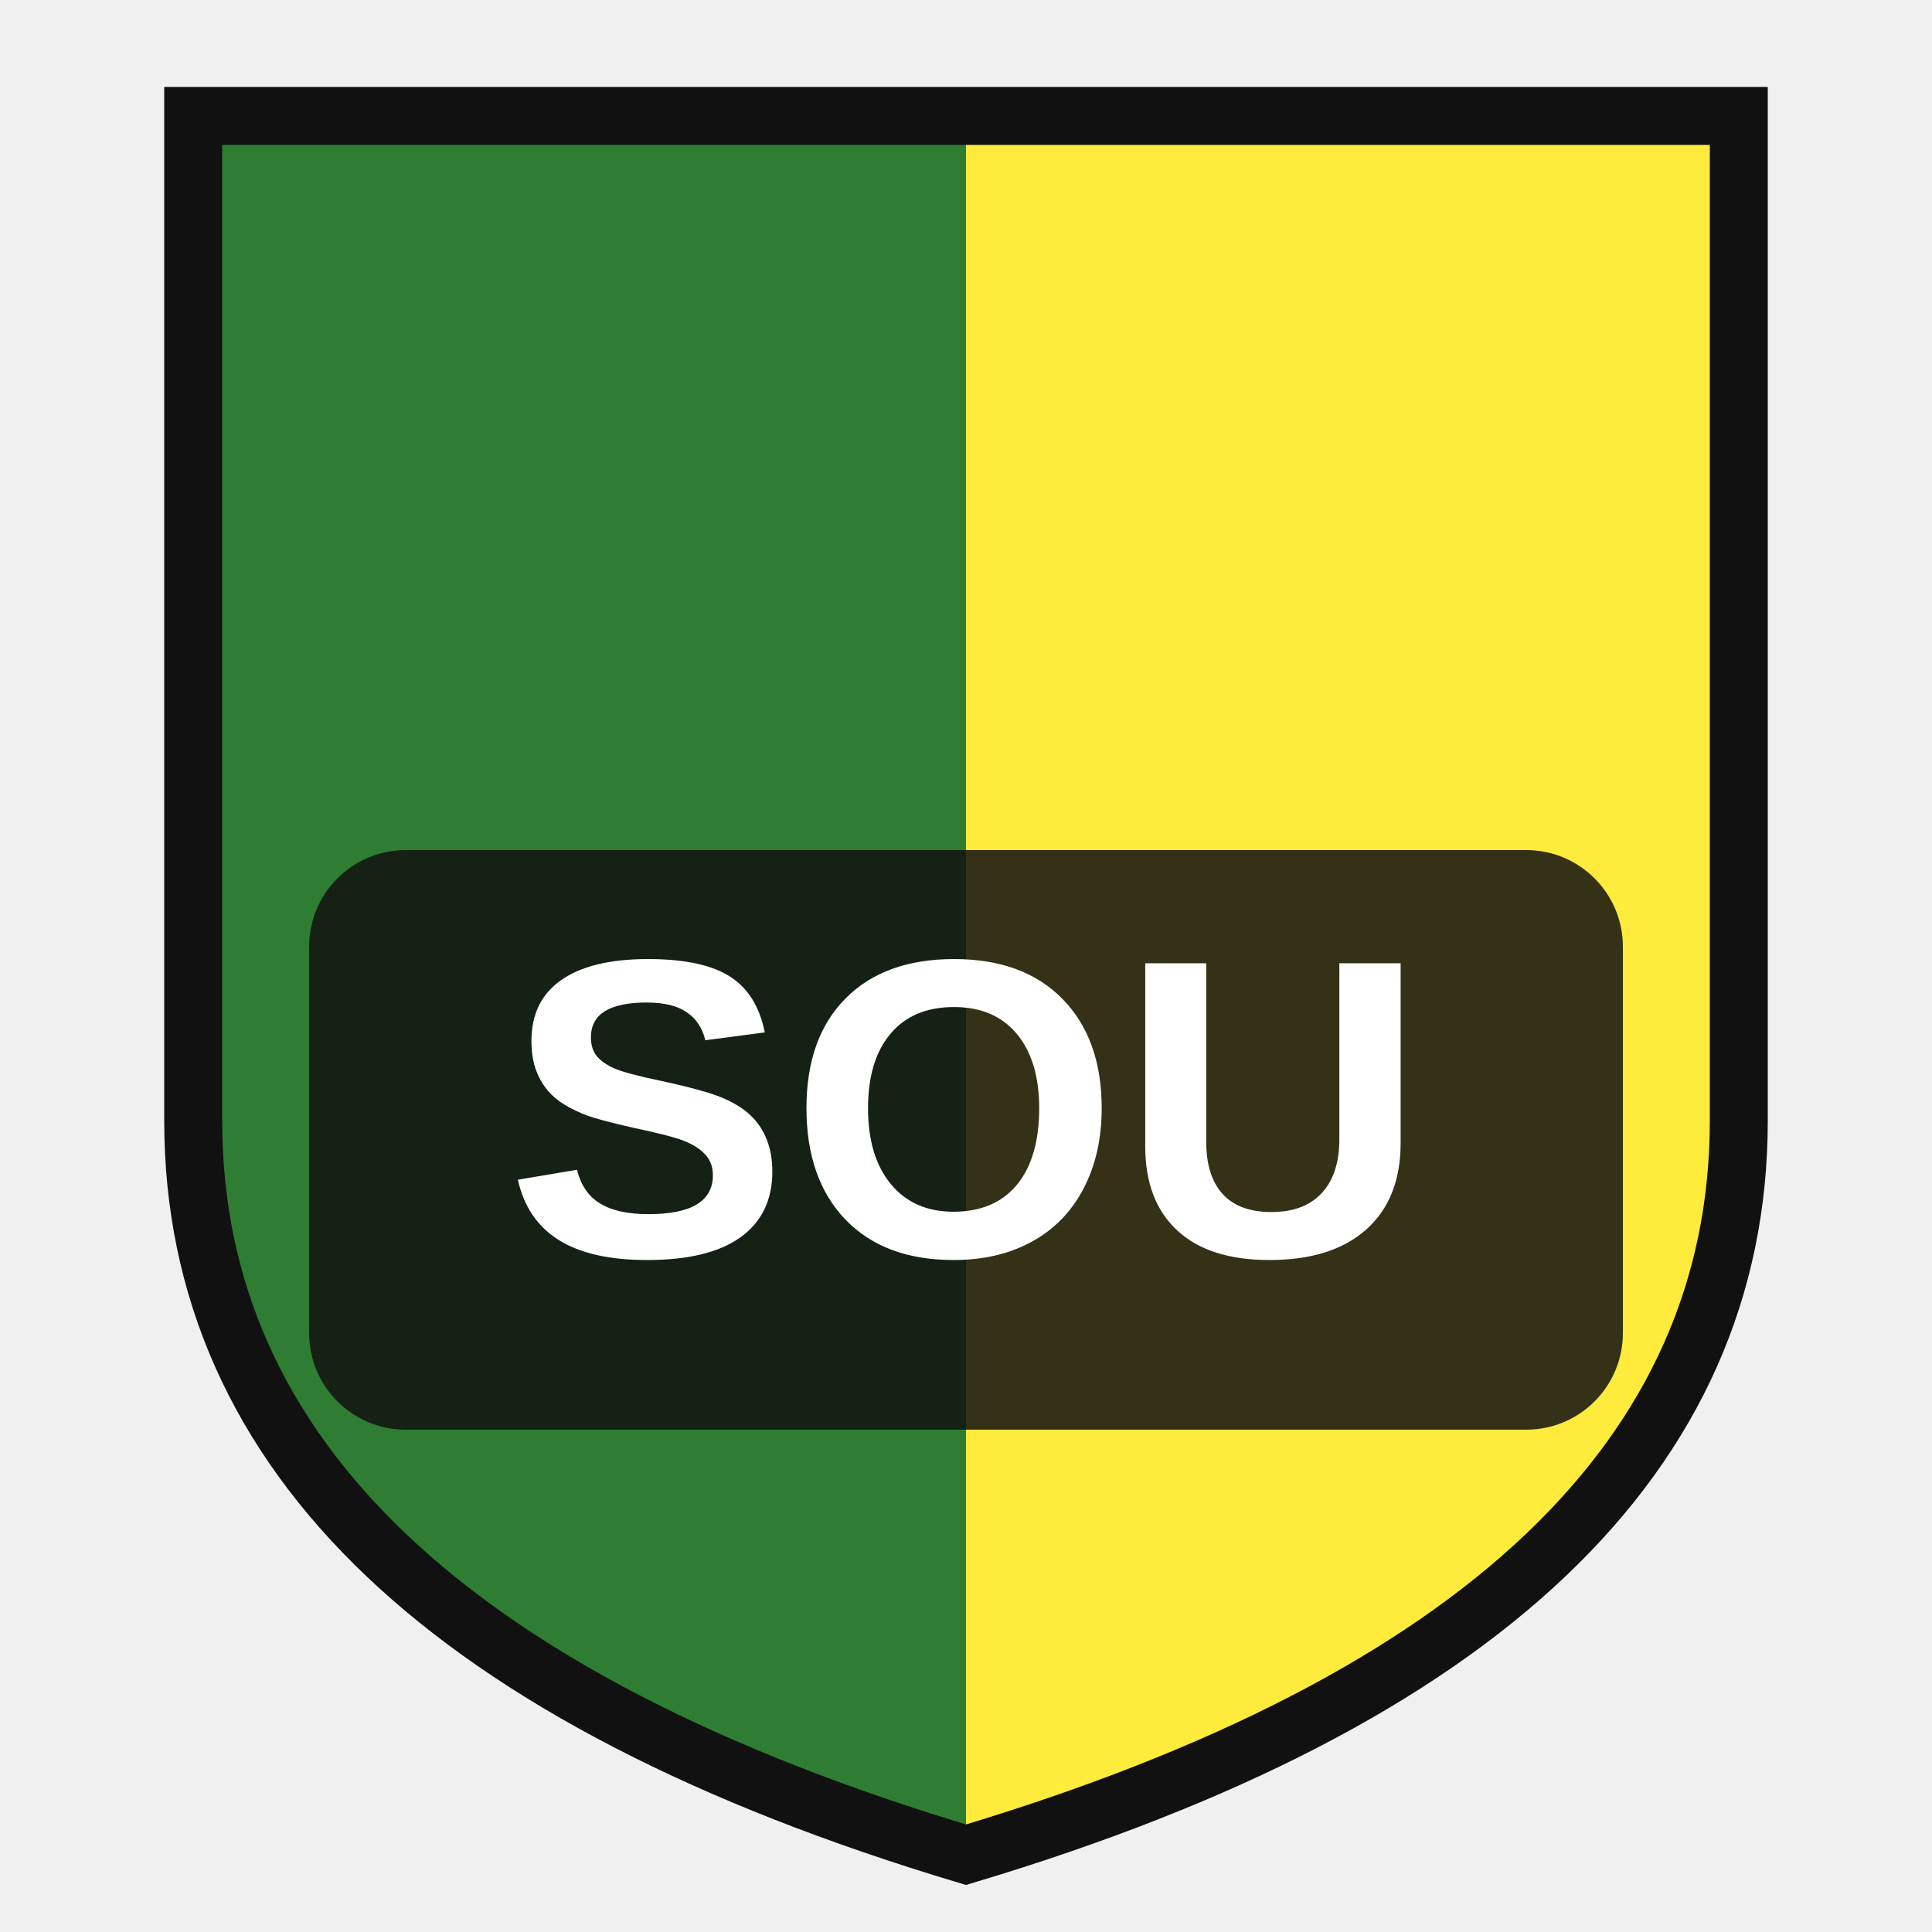
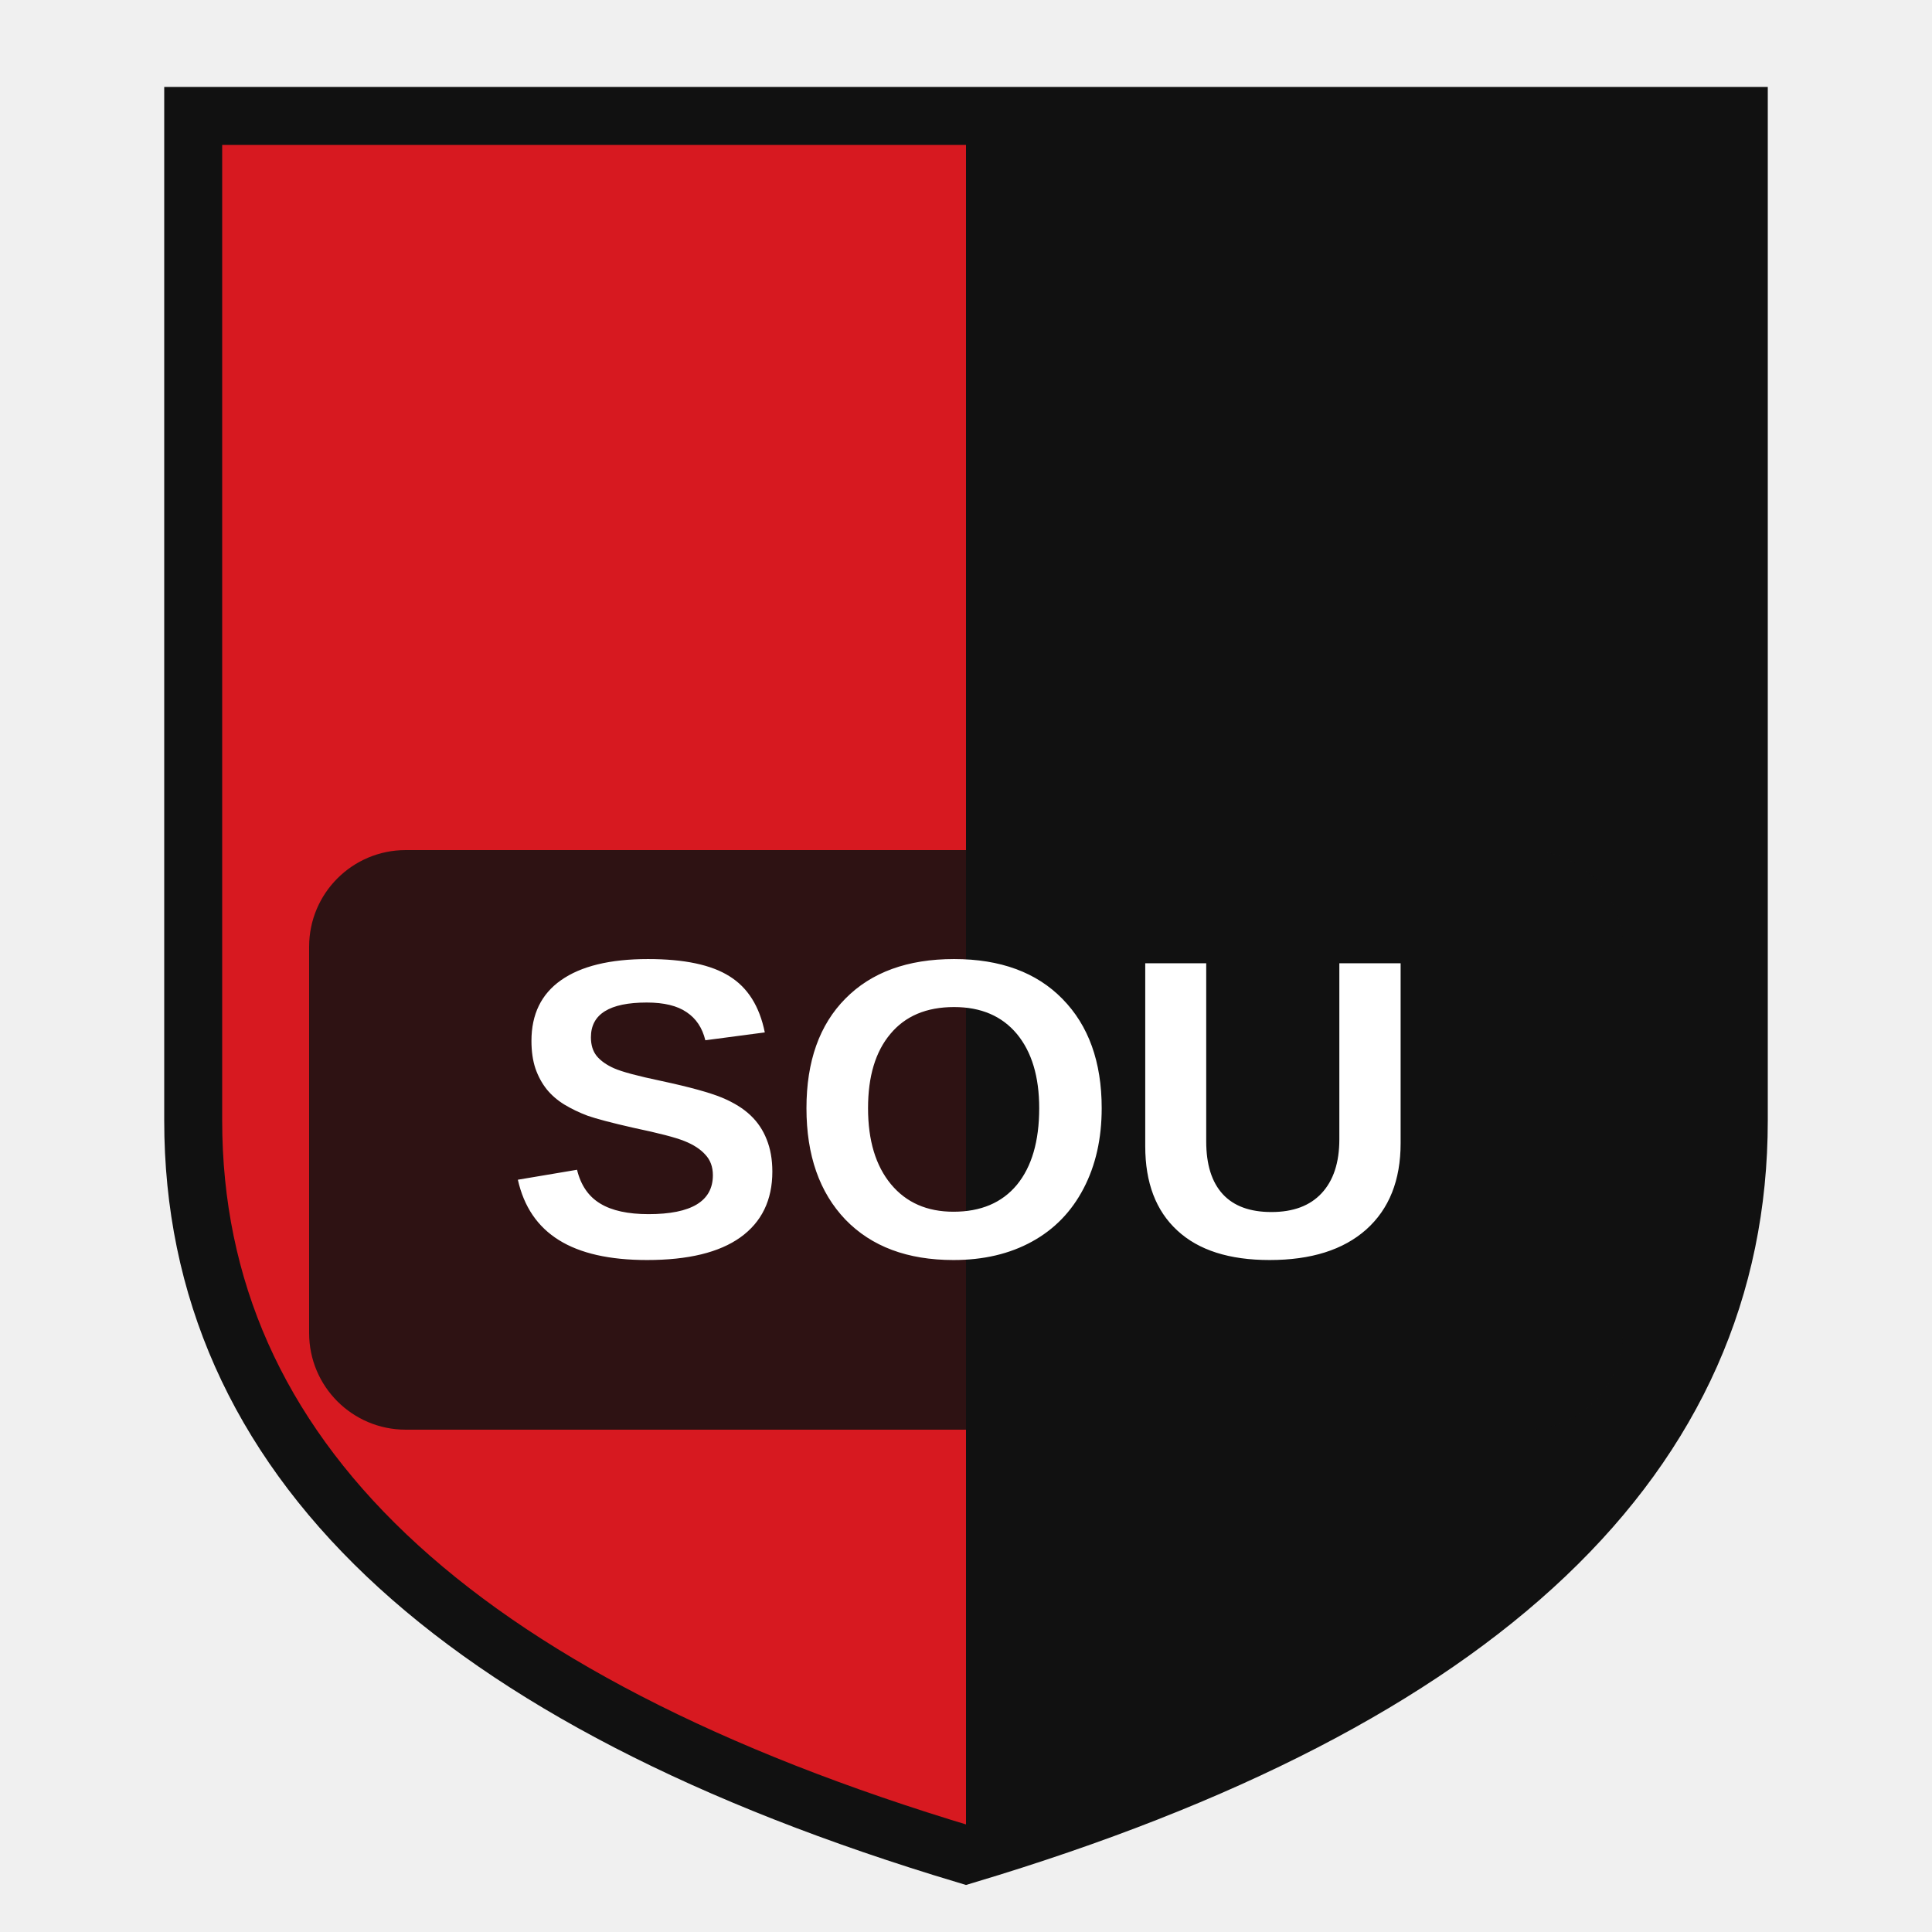
<svg xmlns="http://www.w3.org/2000/svg" viewBox="0 0 100 100" role="img" aria-label="Southampton FC">
  <defs>
    <clipPath id="s">
      <path d="M10 6 H90 V58 Q90 84 50 96 Q10 84 10 58 Z" />
    </clipPath>
  </defs>
  <g clip-path="url(#s)">
-     <rect x="0" y="0" width="50" height="100" fill="#2e7d32" />
-     <rect x="50" y="0" width="50" height="100" fill="#ffeb3b" />
+     <rect x="0" y="0" width="50" height="100" fill="#d71920" />
+     <rect x="50" y="0" width="50" height="100" fill="#111111" />
  </g>
  <path d="M10 6 H90 V58 Q90 84 50 96 Q10 84 10 58 Z" fill="none" stroke="#111111" stroke-width="3" />
  <rect x="16" y="44" width="68" height="30" rx="5" fill="#111111" opacity="0.85" />
  <text x="50" y="65" text-anchor="middle" font-family="Arial, Helvetica, sans-serif" font-weight="700" font-size="22" fill="#ffffff">SOU</text>
</svg>
